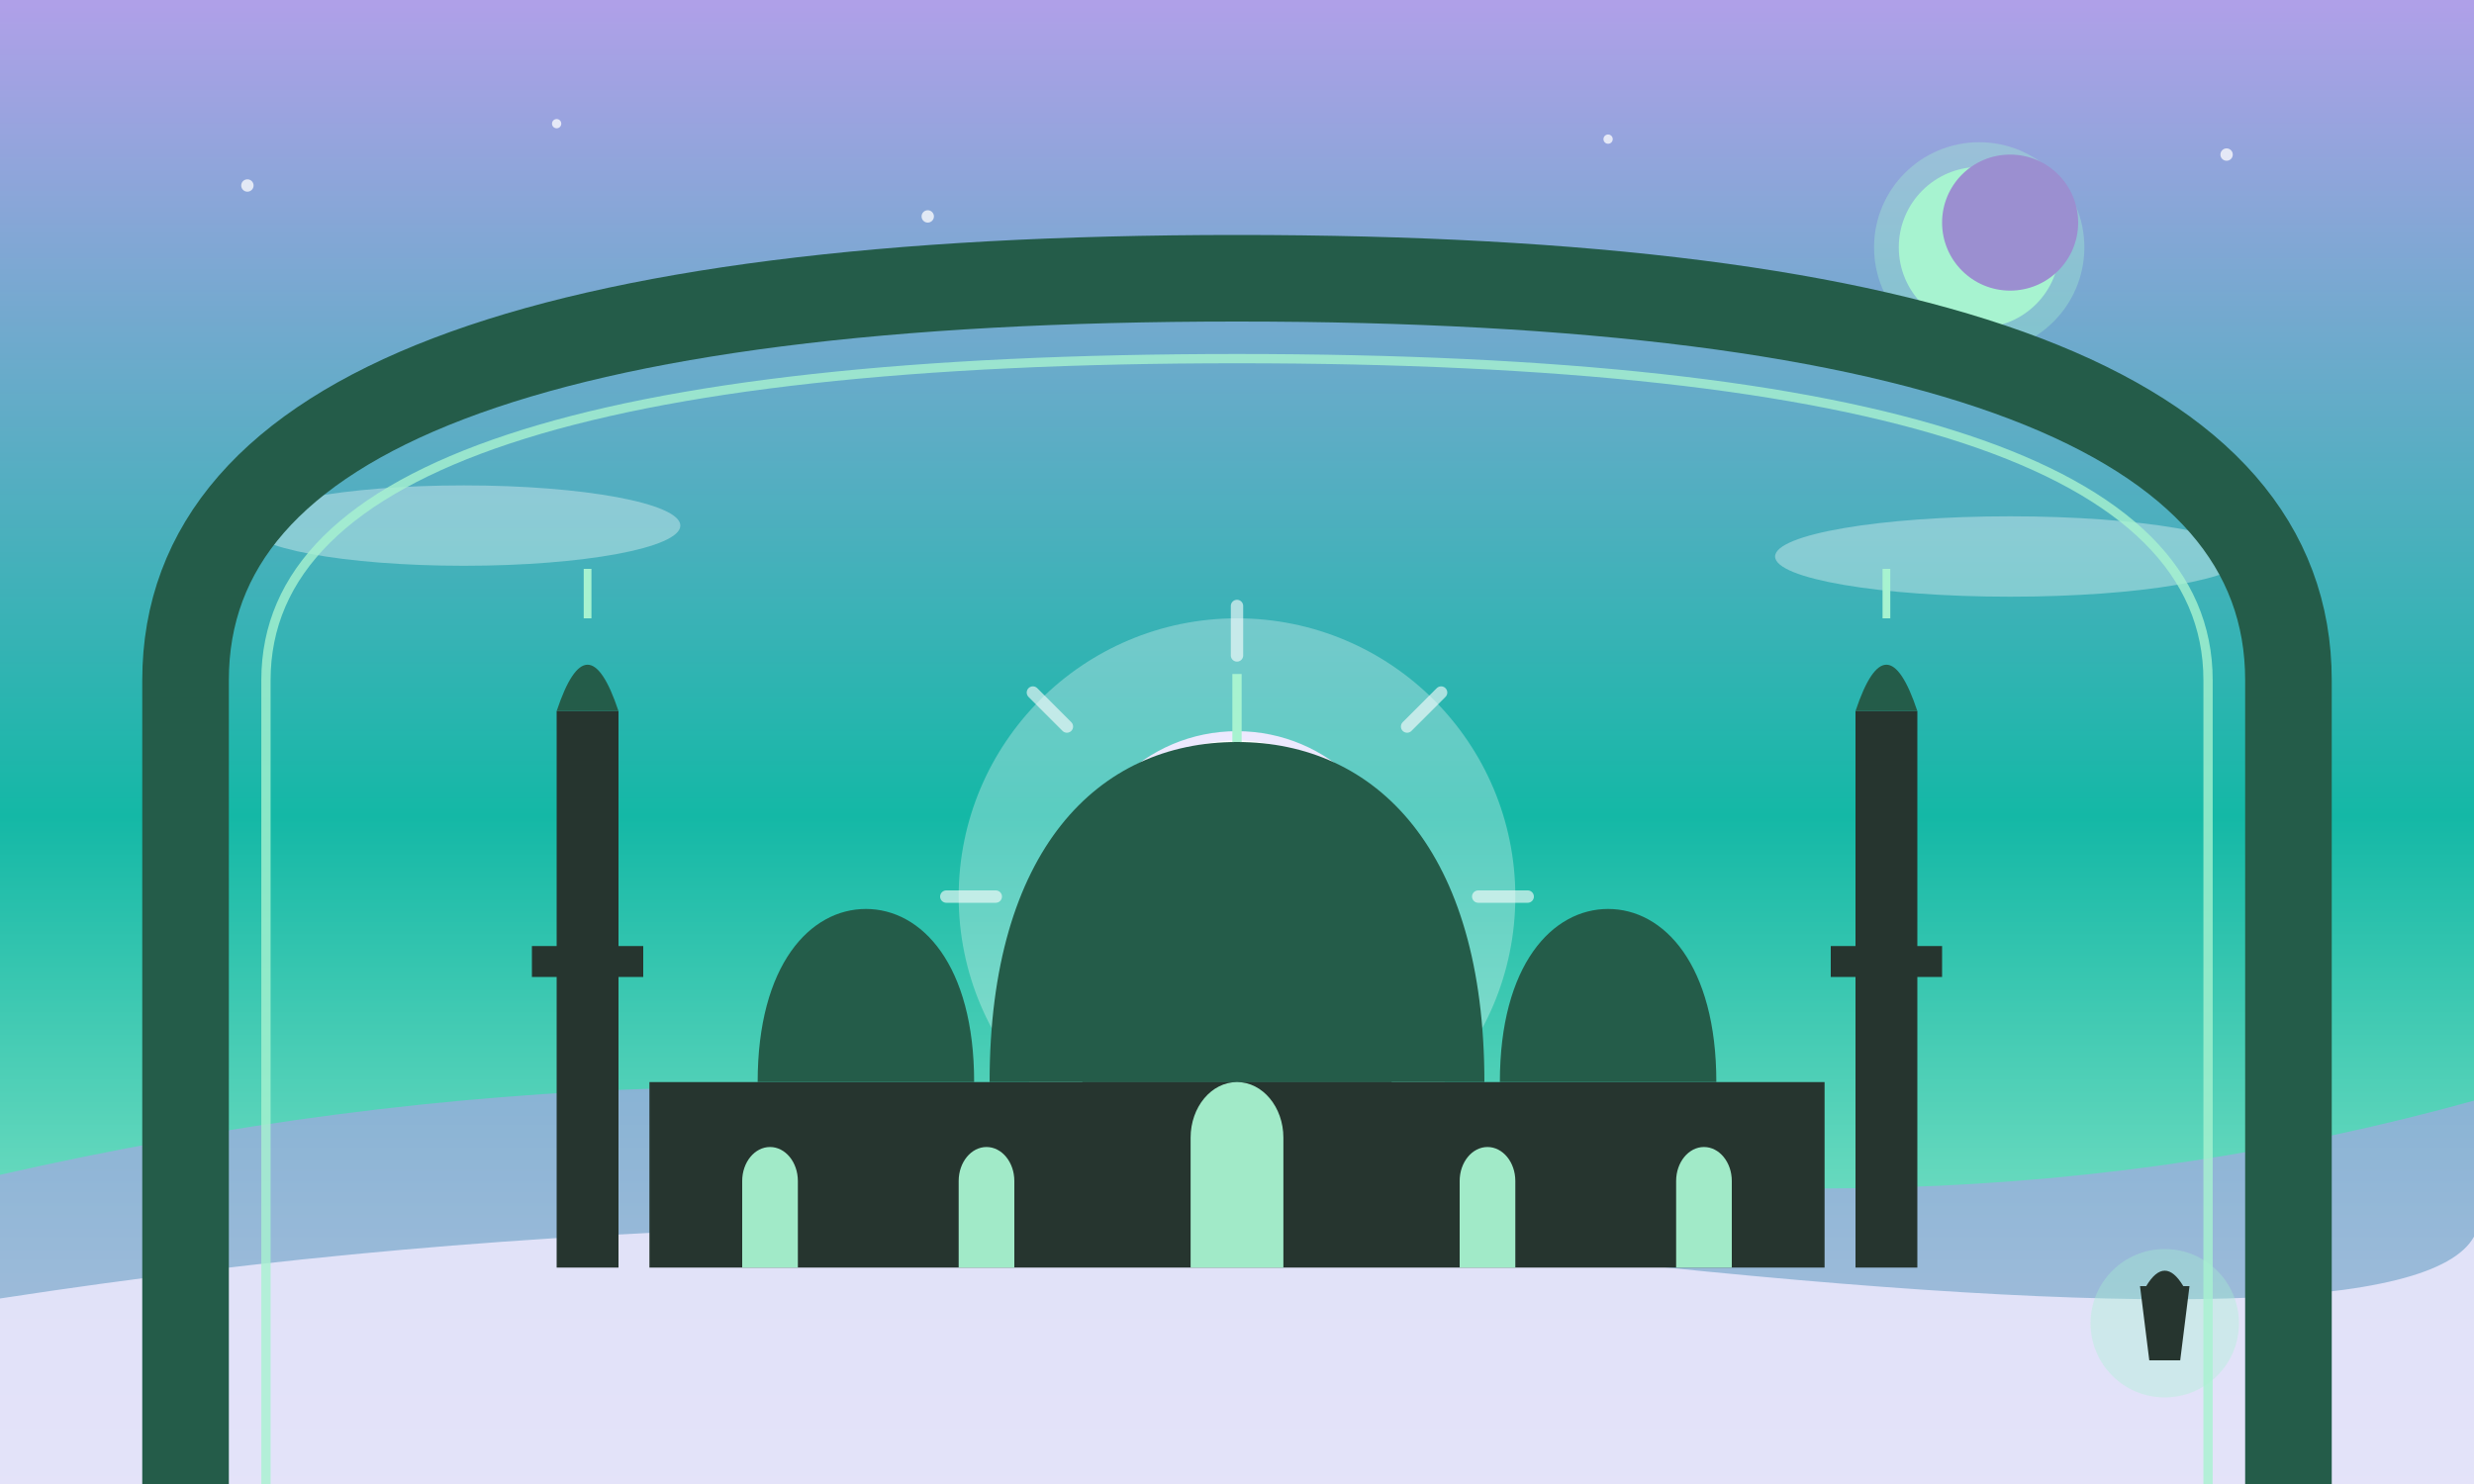
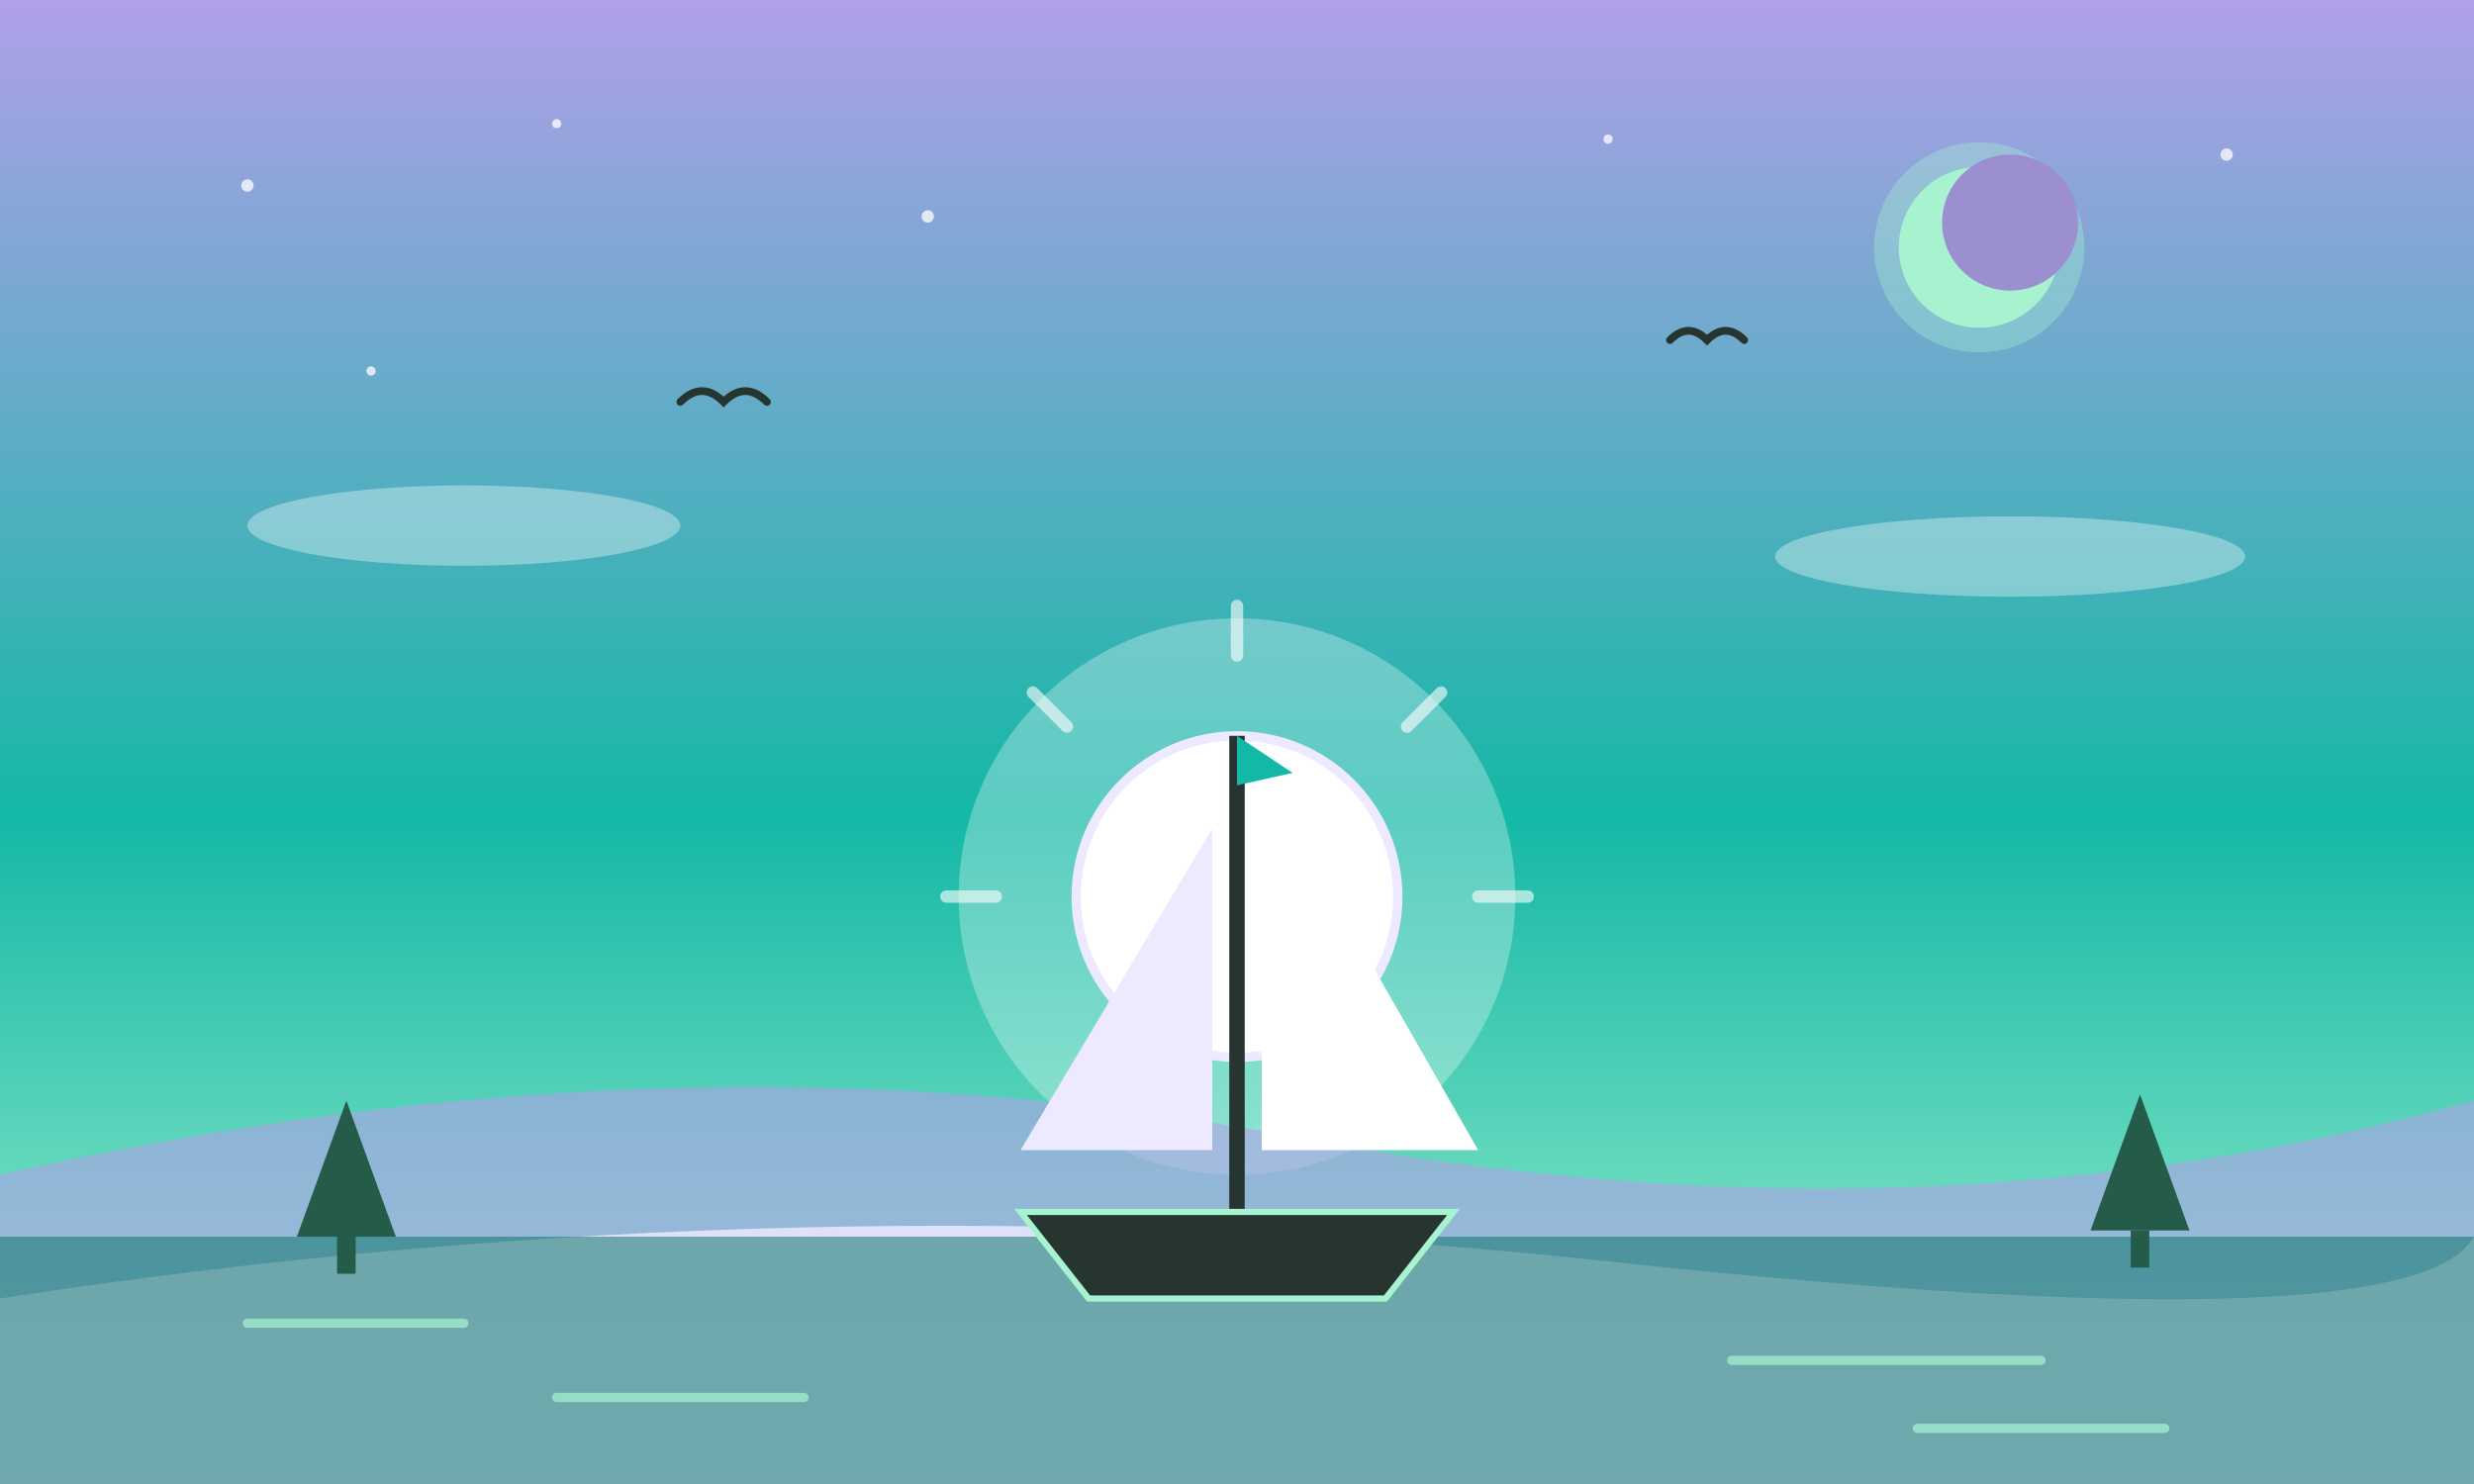
- <svg xmlns="http://www.w3.org/2000/svg" width="800" height="480" viewBox="0 0 800 480" preserveAspectRatio="xMidYMid slice" role="img" aria-label="Mosque arch at sunset">
+ <svg xmlns="http://www.w3.org/2000/svg" width="800" height="480" viewBox="0 0 800 480" preserveAspectRatio="xMidYMid slice" role="img" aria-label="Sailboat on calm water at sunset">
  <defs>
    <linearGradient id="sunsetSky" x1="0" y1="0" x2="0" y2="1">
      <stop offset="0" stop-color="#AFA0E8" />
      <stop offset=".55" stop-color="#14B8A6" />
      <stop offset="1" stop-color="#A7F3D0" />
    </linearGradient>
  </defs>
  <rect width="800" height="480" fill="url(#sunsetSky)" />
  <g fill="#FFFFFF" opacity=".75">
    <circle cx="80" cy="60" r="2" />
    <circle cx="180" cy="40" r="1.5" />
    <circle cx="300" cy="70" r="2" />
    <circle cx="520" cy="45" r="1.5" />
    <circle cx="720" cy="50" r="2" />
    <circle cx="120" cy="120" r="1.5" />
  </g>
  <circle cx="640" cy="80" r="34" fill="#A7F3D0" opacity=".35" />
  <circle cx="640" cy="80" r="26" fill="#A7F3D0" />
  <circle cx="650" cy="72" r="22" fill="#9B8FD0" />
  <circle cx="400" cy="290" r="90" fill="#FFFFFF" opacity=".3" />
  <g stroke="#FFFFFF" stroke-width="4" stroke-linecap="round" opacity=".6">
    <line x1="400" y1="212" x2="400" y2="196" />
    <line x1="322" y1="290" x2="306" y2="290" />
    <line x1="478" y1="290" x2="494" y2="290" />
    <line x1="345" y1="235" x2="334" y2="224" />
    <line x1="455" y1="235" x2="466" y2="224" />
  </g>
  <circle cx="400" cy="290" r="52" fill="#FFFFFF" />
  <circle cx="400" cy="290" r="52" fill="none" stroke="#EDE9FE" stroke-width="3" />
  <g fill="#FFFFFF" opacity=".35">
    <ellipse cx="150" cy="170" rx="70" ry="13" />
    <ellipse cx="650" cy="180" rx="76" ry="13" />
  </g>
+   <g fill="none" stroke="#26352F" stroke-width="2.5" stroke-linecap="round">
+     <path d="M220 130 q7 -7 14 0 q7 -7 14 0" />
+     <path d="M540 110 q6 -6 12 0 q6 -6 12 0" />
+   </g>
  <path d="M0 380 Q220 330 420 368 T800 356 V480 H0 Z" fill="#AFA0E8" opacity=".6" />
  <path d="M0 420 Q260 380 520 408 T800 400 V480 H0 Z" fill="#EDE9FE" opacity=".85" />
-   <g>
-     <rect x="210" y="350" width="380" height="60" fill="#26352F" />
-     <rect x="350" y="330" width="100" height="20" fill="#26352F" />
-     <path d="M320 350 C320 275 355 240 400 240 C445 240 480 275 480 350 Z" fill="#245C49" />
-     <line x1="400" y1="240" x2="400" y2="218" stroke="#A7F3D0" stroke-width="3" />
-     <path transform="translate(400 210)" d="M0 -8 A8 8 0 1 0 0 8 A6.5 6.5 0 1 1 0 -8 Z" fill="#A7F3D0" />
-     <path d="M245 350 C245 312 262 294 280 294 C298 294 315 312 315 350 Z" fill="#245C49" />
-     <path d="M485 350 C485 312 502 294 520 294 C538 294 555 312 555 350 Z" fill="#245C49" />
-     <rect x="180" y="230" width="20" height="180" fill="#26352F" />
-     <rect x="172" y="306" width="36" height="10" fill="#26352F" />
-     <path d="M180 230 Q190 200 200 230 Z" fill="#245C49" />
-     <line x1="190" y1="200" x2="190" y2="184" stroke="#A7F3D0" stroke-width="2.5" />
-     <rect x="600" y="230" width="20" height="180" fill="#26352F" />
-     <rect x="592" y="306" width="36" height="10" fill="#26352F" />
-     <path d="M600 230 Q610 200 620 230 Z" fill="#245C49" />
-     <line x1="610" y1="200" x2="610" y2="184" stroke="#A7F3D0" stroke-width="2.5" />
-     <g fill="#A7F3D0" opacity=".95">
-       <path d="M240 410 L240 382 A9 11 0 0 1 258 382 L258 410 Z" />
-       <path d="M310 410 L310 382 A9 11 0 0 1 328 382 L328 410 Z" />
-       <path d="M472 410 L472 382 A9 11 0 0 1 490 382 L490 410 Z" />
-       <path d="M542 410 L542 382 A9 11 0 0 1 560 382 L560 410 Z" />
-       <path d="M385 410 L385 368 A15 18 0 0 1 415 368 L415 410 Z" />
-     </g>
+   <rect x="0" y="400" width="800" height="80" fill="#0F766E" opacity=".55" />
+   <g stroke="#A7F3D0" stroke-width="3" stroke-linecap="round" opacity=".7">
+     <line x1="80" y1="428" x2="150" y2="428" />
+     <line x1="560" y1="440" x2="660" y2="440" />
+     <line x1="180" y1="452" x2="260" y2="452" />
+     <line x1="620" y1="462" x2="700" y2="462" />
  </g>
  <g>
-     <circle cx="700" cy="428" r="24" fill="#A7F3D0" opacity=".35" />
-     <path d="M692 416 h16 l-3 24 h-10 Z" fill="#26352F" />
-     <path d="M694 416 Q700 406 706 416 Z" fill="#26352F" />
-     <rect x="698" y="412" width="4" height="5" fill="#26352F" />
+     <line x1="400" y1="238" x2="400" y2="392" stroke="#26352F" stroke-width="5" />
+     <path d="M408 250 L408 372 L478 372 Z" fill="#FFFFFF" />
+     <path d="M392 268 L392 372 L330 372 Z" fill="#EDE9FE" />
+     <path d="M330 392 L470 392 L448 420 L352 420 Z" fill="#26352F" />
+     <path d="M400 238 L418 250 L400 254 Z" fill="#14B8A6" />
+     <path d="M330 392 L470 392 L448 420 L352 420 Z" fill="none" stroke="#A7F3D0" stroke-width="2" />
  </g>
-   <path d="M60 480 V220 Q60 90 400 90 Q740 90 740 220 V480" fill="none" stroke="#245C49" stroke-width="28" />
-   <path d="M86 480 V220 Q86 116 400 116 Q714 116 714 220 V480" fill="none" stroke="#A7F3D0" stroke-width="3" opacity=".8" />
+   <g fill="#245C49">
+     <path d="M96 400 L112 356 L128 400 Z" />
+     <rect x="109" y="400" width="6" height="12" />
+     <path d="M676 398 L692 354 L708 398 Z" />
+     <rect x="689" y="398" width="6" height="12" />
+   </g>
</svg>
